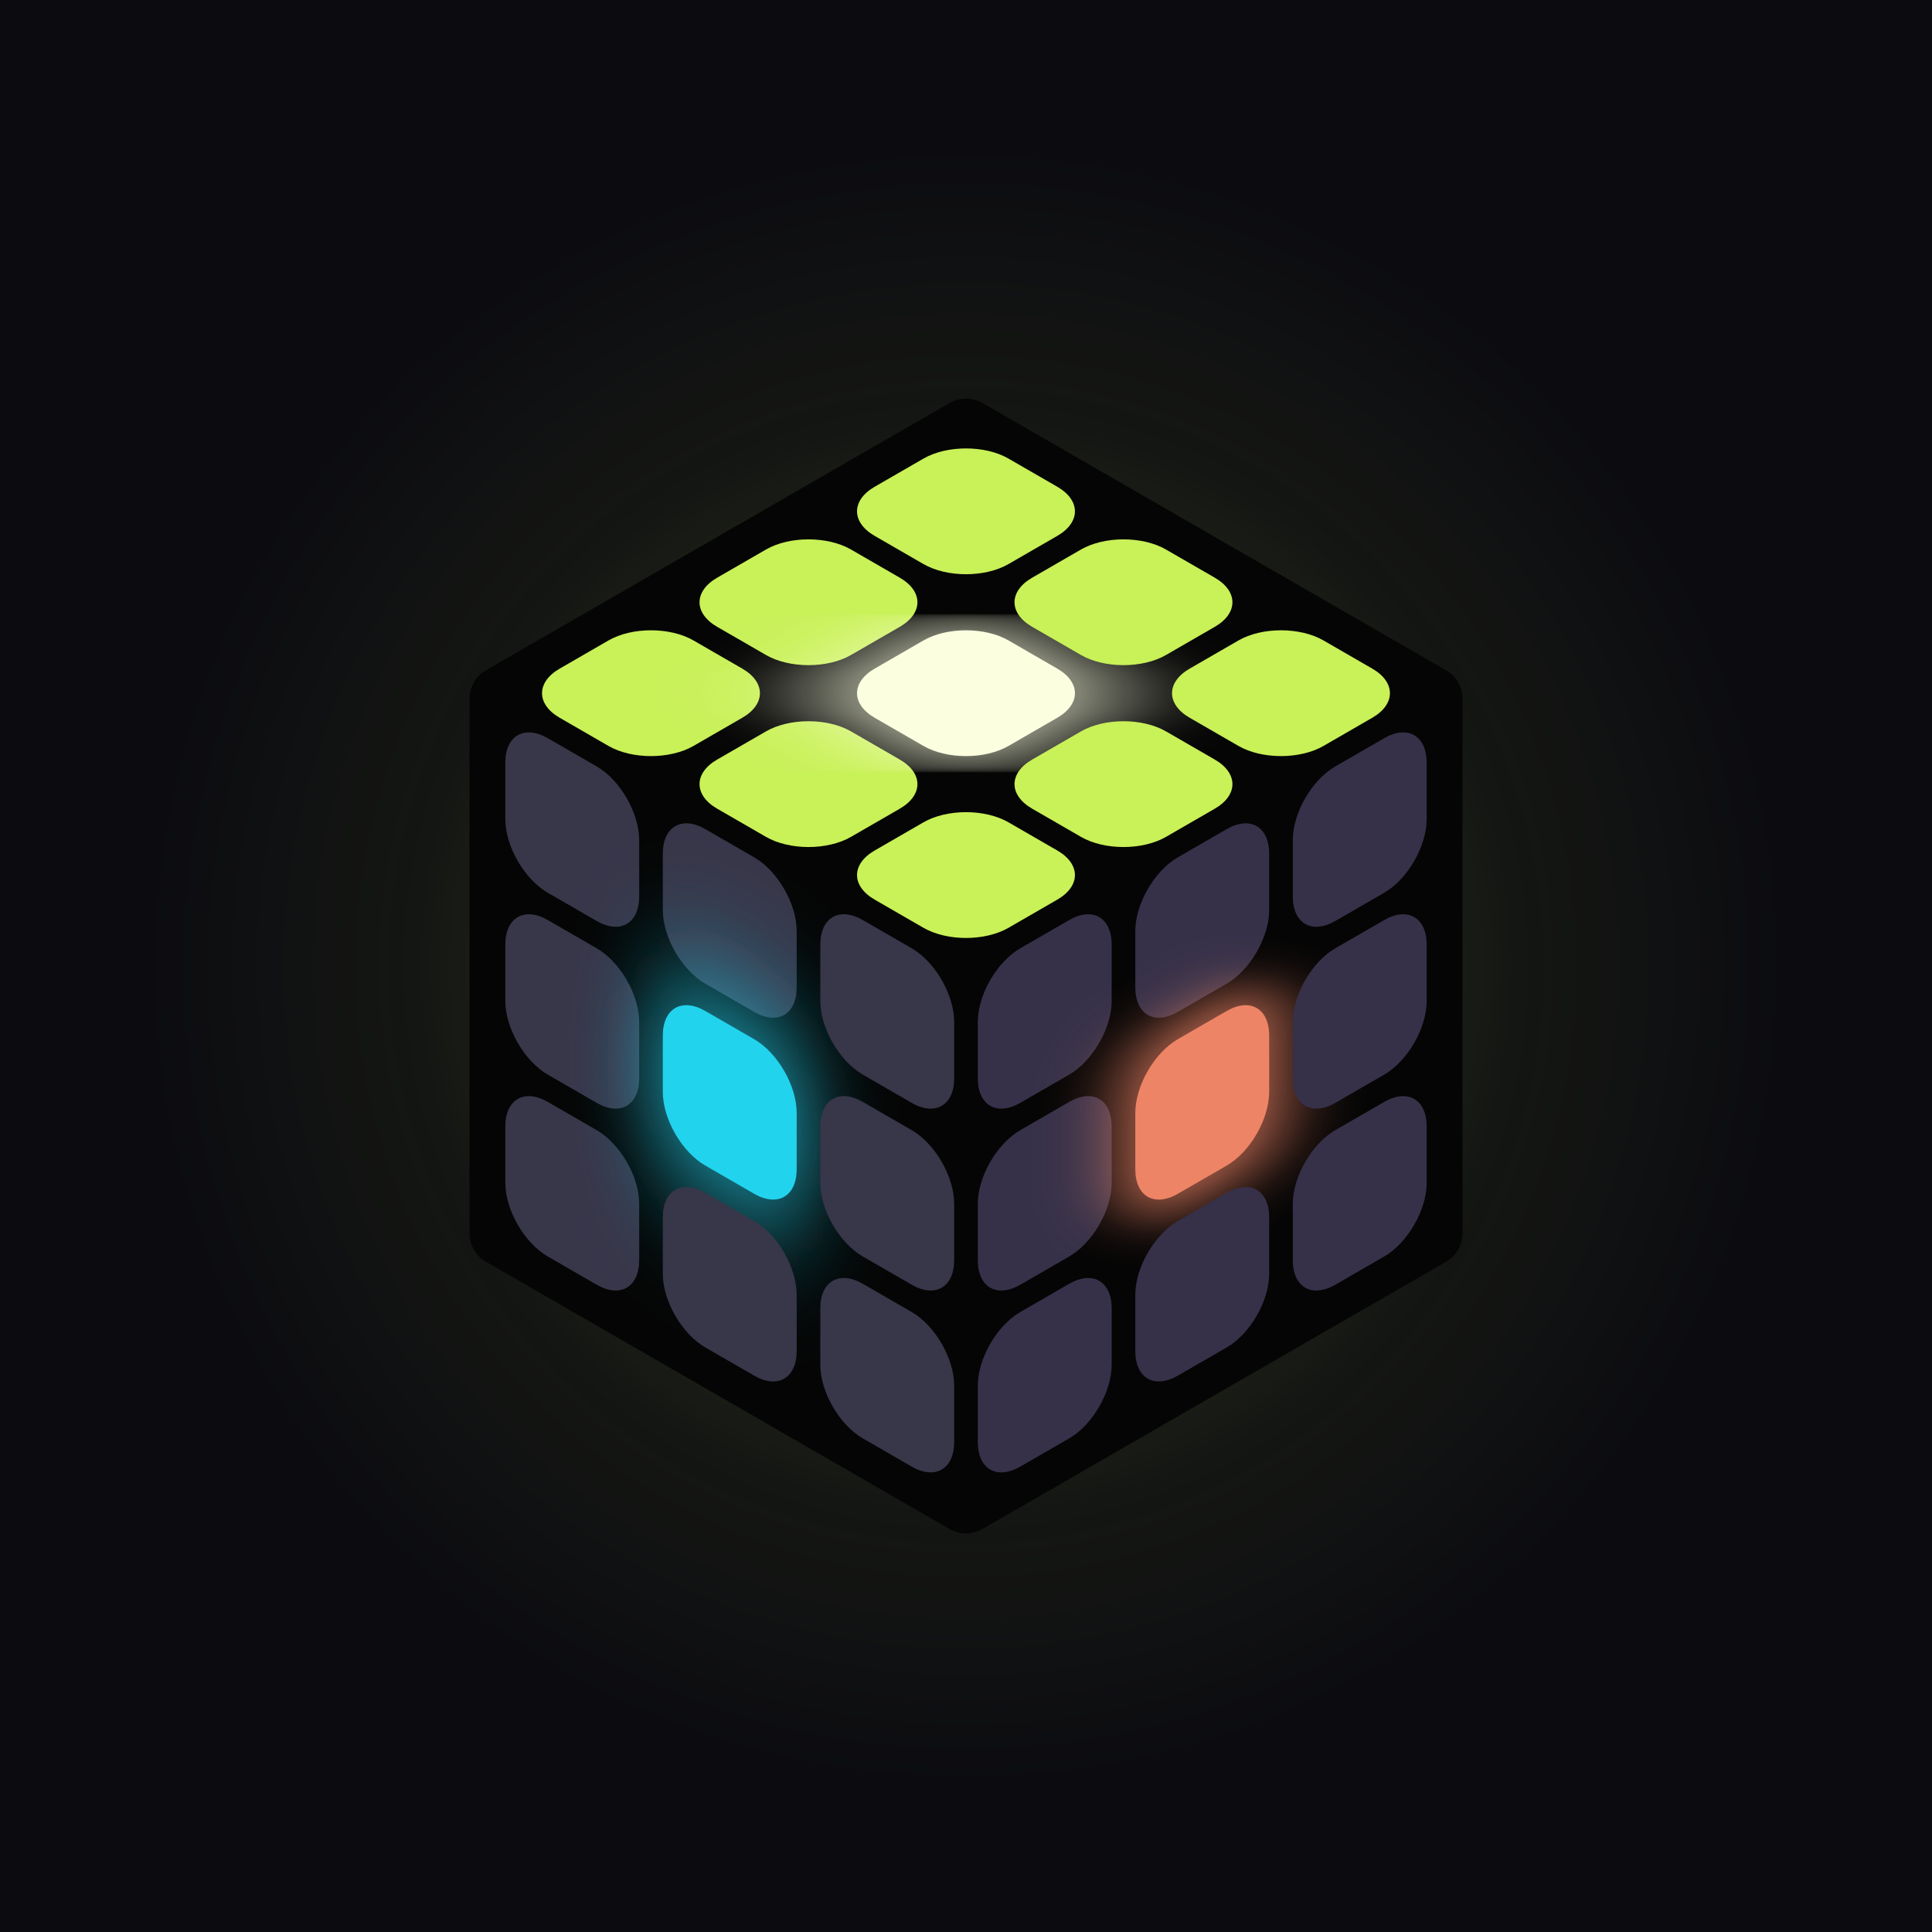
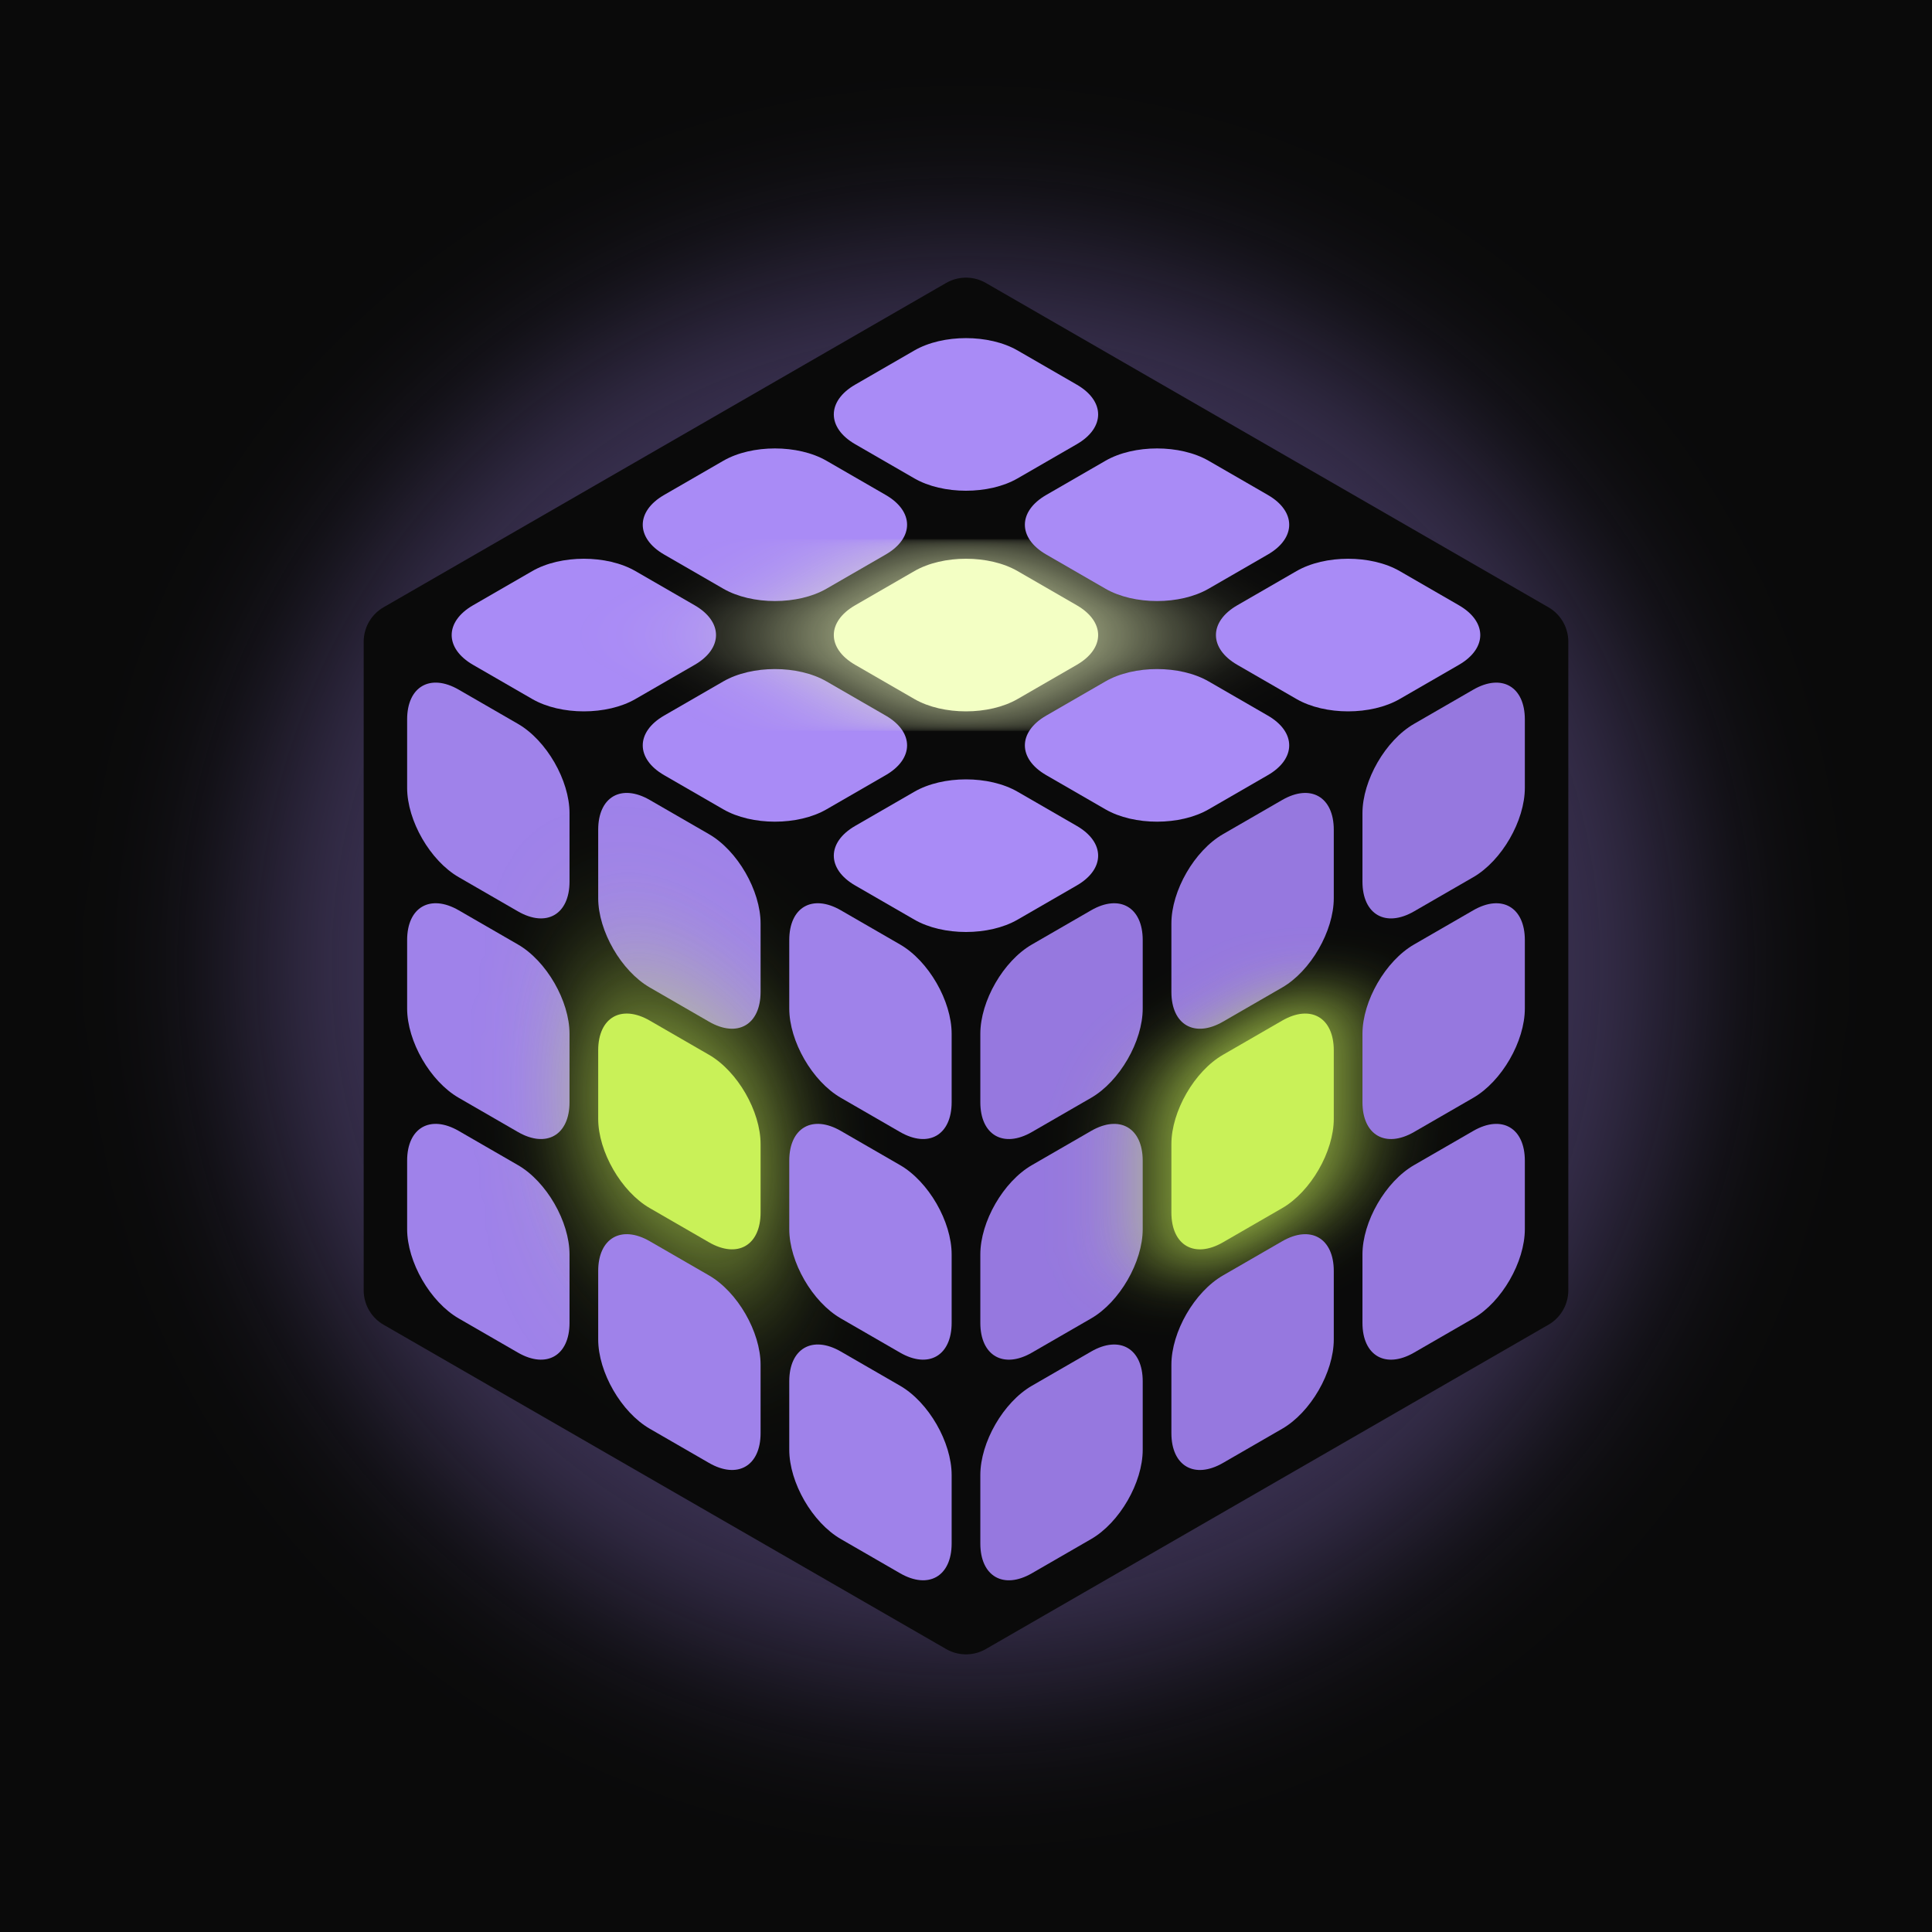
<svg xmlns="http://www.w3.org/2000/svg" viewBox="0 0 1080 1080" width="1080" height="1080">
  <defs>
    <filter id="glow" x="-80%" y="-80%" width="260%" height="260%">
      <feGaussianBlur stdDeviation="8" />
    </filter>
    <filter id="blur40" x="-50%" y="-50%" width="200%" height="200%">
      <feGaussianBlur stdDeviation="45" />
    </filter>
  </defs>
-   <defs>
-     <radialGradient id="rg" cx="50%" cy="50%" r="50%">
-       <stop offset="0" stop-color="#c9f158" stop-opacity="0.3" />
-       <stop offset=".65" stop-color="#c9f158" stop-opacity=".05" />
-       <stop offset="1" stop-color="#c9f158" stop-opacity="0" />
-     </radialGradient>
-   </defs>
-   <rect width="1080" height="1080" fill="#0b0b10" />
-   <circle cx="540" cy="540" r="470" fill="url(#rg)" />
-   <g transform="translate(540,540) scale(3.05)">
-     <path d="M0,-98 L85,-49 L85,49 L0,98 L-85,49 L-85,-49Z" fill="#050505" stroke="#050505" stroke-width="12" stroke-linejoin="round" />
+   <rect width="1080" height="1080" fill="#0a0a0a" />
+   <circle cx="540" cy="540" r="400" fill="#a98bf6" opacity=".30" filter="url(#blur40)" />
+   <g transform="translate(540,540) scale(3.7)">
+     <path d="M0,-98 L85,-49 L85,49 L0,98 L-85,49 L-85,-49Z" fill="#0a0a0a" stroke="#0a0a0a" stroke-width="12" stroke-linejoin="round" />
    <g transform="matrix(0.866,-0.5,0.866,0.5,-86.6,-50)">
-       <rect x="2.5" y="2.5" width="28.33" height="28.33" rx="9" fill="#c9f158" />
-       <rect x="2.5" y="35.833" width="28.33" height="28.33" rx="9" fill="#c9f158" />
-       <rect x="2.5" y="69.166" width="28.33" height="28.33" rx="9" fill="#c9f158" />
-       <rect x="35.833" y="2.5" width="28.33" height="28.33" rx="9" fill="#c9f158" />
-       <rect x="32.833" y="32.833" width="34.33" height="34.33" rx="9" fill="#fbffe0" filter="url(#glow)" opacity=".8" />
-       <rect x="35.833" y="35.833" width="28.33" height="28.33" rx="9" fill="#fbffe0" />
-       <rect x="35.833" y="69.166" width="28.33" height="28.33" rx="9" fill="#c9f158" />
-       <rect x="69.166" y="2.5" width="28.33" height="28.33" rx="9" fill="#c9f158" />
-       <rect x="69.166" y="35.833" width="28.33" height="28.33" rx="9" fill="#c9f158" />
-       <rect x="69.166" y="69.166" width="28.33" height="28.33" rx="9" fill="#c9f158" />
+       <rect x="2.5" y="2.5" width="28.33" height="28.33" rx="9" fill="#a98bf6" />
+       <rect x="2.5" y="35.833" width="28.33" height="28.33" rx="9" fill="#a98bf6" />
+       <rect x="2.5" y="69.166" width="28.33" height="28.33" rx="9" fill="#a98bf6" />
+       <rect x="35.833" y="2.5" width="28.33" height="28.33" rx="9" fill="#a98bf6" />
+       <rect x="32.833" y="32.833" width="34.33" height="34.33" rx="9" fill="#f3ffc4" filter="url(#glow)" opacity=".8" />
+       <rect x="35.833" y="35.833" width="28.33" height="28.33" rx="9" fill="#f3ffc4" />
+       <rect x="35.833" y="69.166" width="28.33" height="28.33" rx="9" fill="#a98bf6" />
+       <rect x="69.166" y="2.5" width="28.33" height="28.33" rx="9" fill="#a98bf6" />
+       <rect x="69.166" y="35.833" width="28.33" height="28.33" rx="9" fill="#a98bf6" />
+       <rect x="69.166" y="69.166" width="28.33" height="28.33" rx="9" fill="#a98bf6" />
    </g>
    <g transform="matrix(0.866,0.5,0,1,-86.6,-50)">
-       <rect x="2.5" y="2.5" width="28.33" height="28.33" rx="9" fill="#383649" />
-       <rect x="2.5" y="35.833" width="28.33" height="28.33" rx="9" fill="#383649" />
-       <rect x="2.5" y="69.166" width="28.33" height="28.33" rx="9" fill="#383649" />
-       <rect x="35.833" y="2.5" width="28.33" height="28.33" rx="9" fill="#383649" />
-       <rect x="32.833" y="32.833" width="34.33" height="34.33" rx="9" fill="#22d3ee" filter="url(#glow)" opacity=".8" />
-       <rect x="35.833" y="35.833" width="28.33" height="28.33" rx="9" fill="#22d3ee" />
-       <rect x="35.833" y="69.166" width="28.33" height="28.33" rx="9" fill="#383649" />
-       <rect x="69.166" y="2.5" width="28.33" height="28.33" rx="9" fill="#383649" />
-       <rect x="69.166" y="35.833" width="28.33" height="28.33" rx="9" fill="#383649" />
-       <rect x="69.166" y="69.166" width="28.33" height="28.33" rx="9" fill="#383649" />
+       <rect x="2.5" y="2.5" width="28.33" height="28.33" rx="9" fill="#9f82ea" />
+       <rect x="2.5" y="35.833" width="28.33" height="28.33" rx="9" fill="#9f82ea" />
+       <rect x="2.5" y="69.166" width="28.33" height="28.33" rx="9" fill="#9f82ea" />
+       <rect x="35.833" y="2.5" width="28.33" height="28.33" rx="9" fill="#9f82ea" />
+       <rect x="32.833" y="32.833" width="34.33" height="34.33" rx="9" fill="#c9f158" filter="url(#glow)" opacity=".8" />
+       <rect x="35.833" y="35.833" width="28.33" height="28.33" rx="9" fill="#c9f158" />
+       <rect x="35.833" y="69.166" width="28.33" height="28.33" rx="9" fill="#9f82ea" />
+       <rect x="69.166" y="2.5" width="28.33" height="28.33" rx="9" fill="#9f82ea" />
+       <rect x="69.166" y="35.833" width="28.33" height="28.33" rx="9" fill="#9f82ea" />
+       <rect x="69.166" y="69.166" width="28.33" height="28.33" rx="9" fill="#9f82ea" />
    </g>
    <g transform="matrix(0.866,-0.5,0,1,0,0)">
-       <rect x="2.5" y="2.5" width="28.33" height="28.33" rx="9" fill="#363149" />
-       <rect x="2.5" y="35.833" width="28.33" height="28.33" rx="9" fill="#363149" />
-       <rect x="2.5" y="69.166" width="28.33" height="28.33" rx="9" fill="#363149" />
-       <rect x="35.833" y="2.5" width="28.33" height="28.33" rx="9" fill="#363149" />
-       <rect x="32.833" y="32.833" width="34.33" height="34.33" rx="9" fill="#ee8466" filter="url(#glow)" opacity=".8" />
-       <rect x="35.833" y="35.833" width="28.33" height="28.33" rx="9" fill="#ee8466" />
-       <rect x="35.833" y="69.166" width="28.33" height="28.33" rx="9" fill="#363149" />
-       <rect x="69.166" y="2.5" width="28.33" height="28.33" rx="9" fill="#363149" />
-       <rect x="69.166" y="35.833" width="28.33" height="28.33" rx="9" fill="#363149" />
-       <rect x="69.166" y="69.166" width="28.33" height="28.33" rx="9" fill="#363149" />
+       <rect x="2.5" y="2.5" width="28.33" height="28.33" rx="9" fill="#9678df" />
+       <rect x="2.5" y="35.833" width="28.33" height="28.33" rx="9" fill="#9678df" />
+       <rect x="2.5" y="69.166" width="28.33" height="28.33" rx="9" fill="#9678df" />
+       <rect x="35.833" y="2.5" width="28.33" height="28.33" rx="9" fill="#9678df" />
+       <rect x="32.833" y="32.833" width="34.33" height="34.33" rx="9" fill="#c9f158" filter="url(#glow)" opacity=".8" />
+       <rect x="35.833" y="35.833" width="28.33" height="28.33" rx="9" fill="#c9f158" />
+       <rect x="35.833" y="69.166" width="28.33" height="28.33" rx="9" fill="#9678df" />
+       <rect x="69.166" y="2.5" width="28.33" height="28.33" rx="9" fill="#9678df" />
+       <rect x="69.166" y="35.833" width="28.33" height="28.33" rx="9" fill="#9678df" />
+       <rect x="69.166" y="69.166" width="28.33" height="28.33" rx="9" fill="#9678df" />
    </g>
  </g>
</svg>
